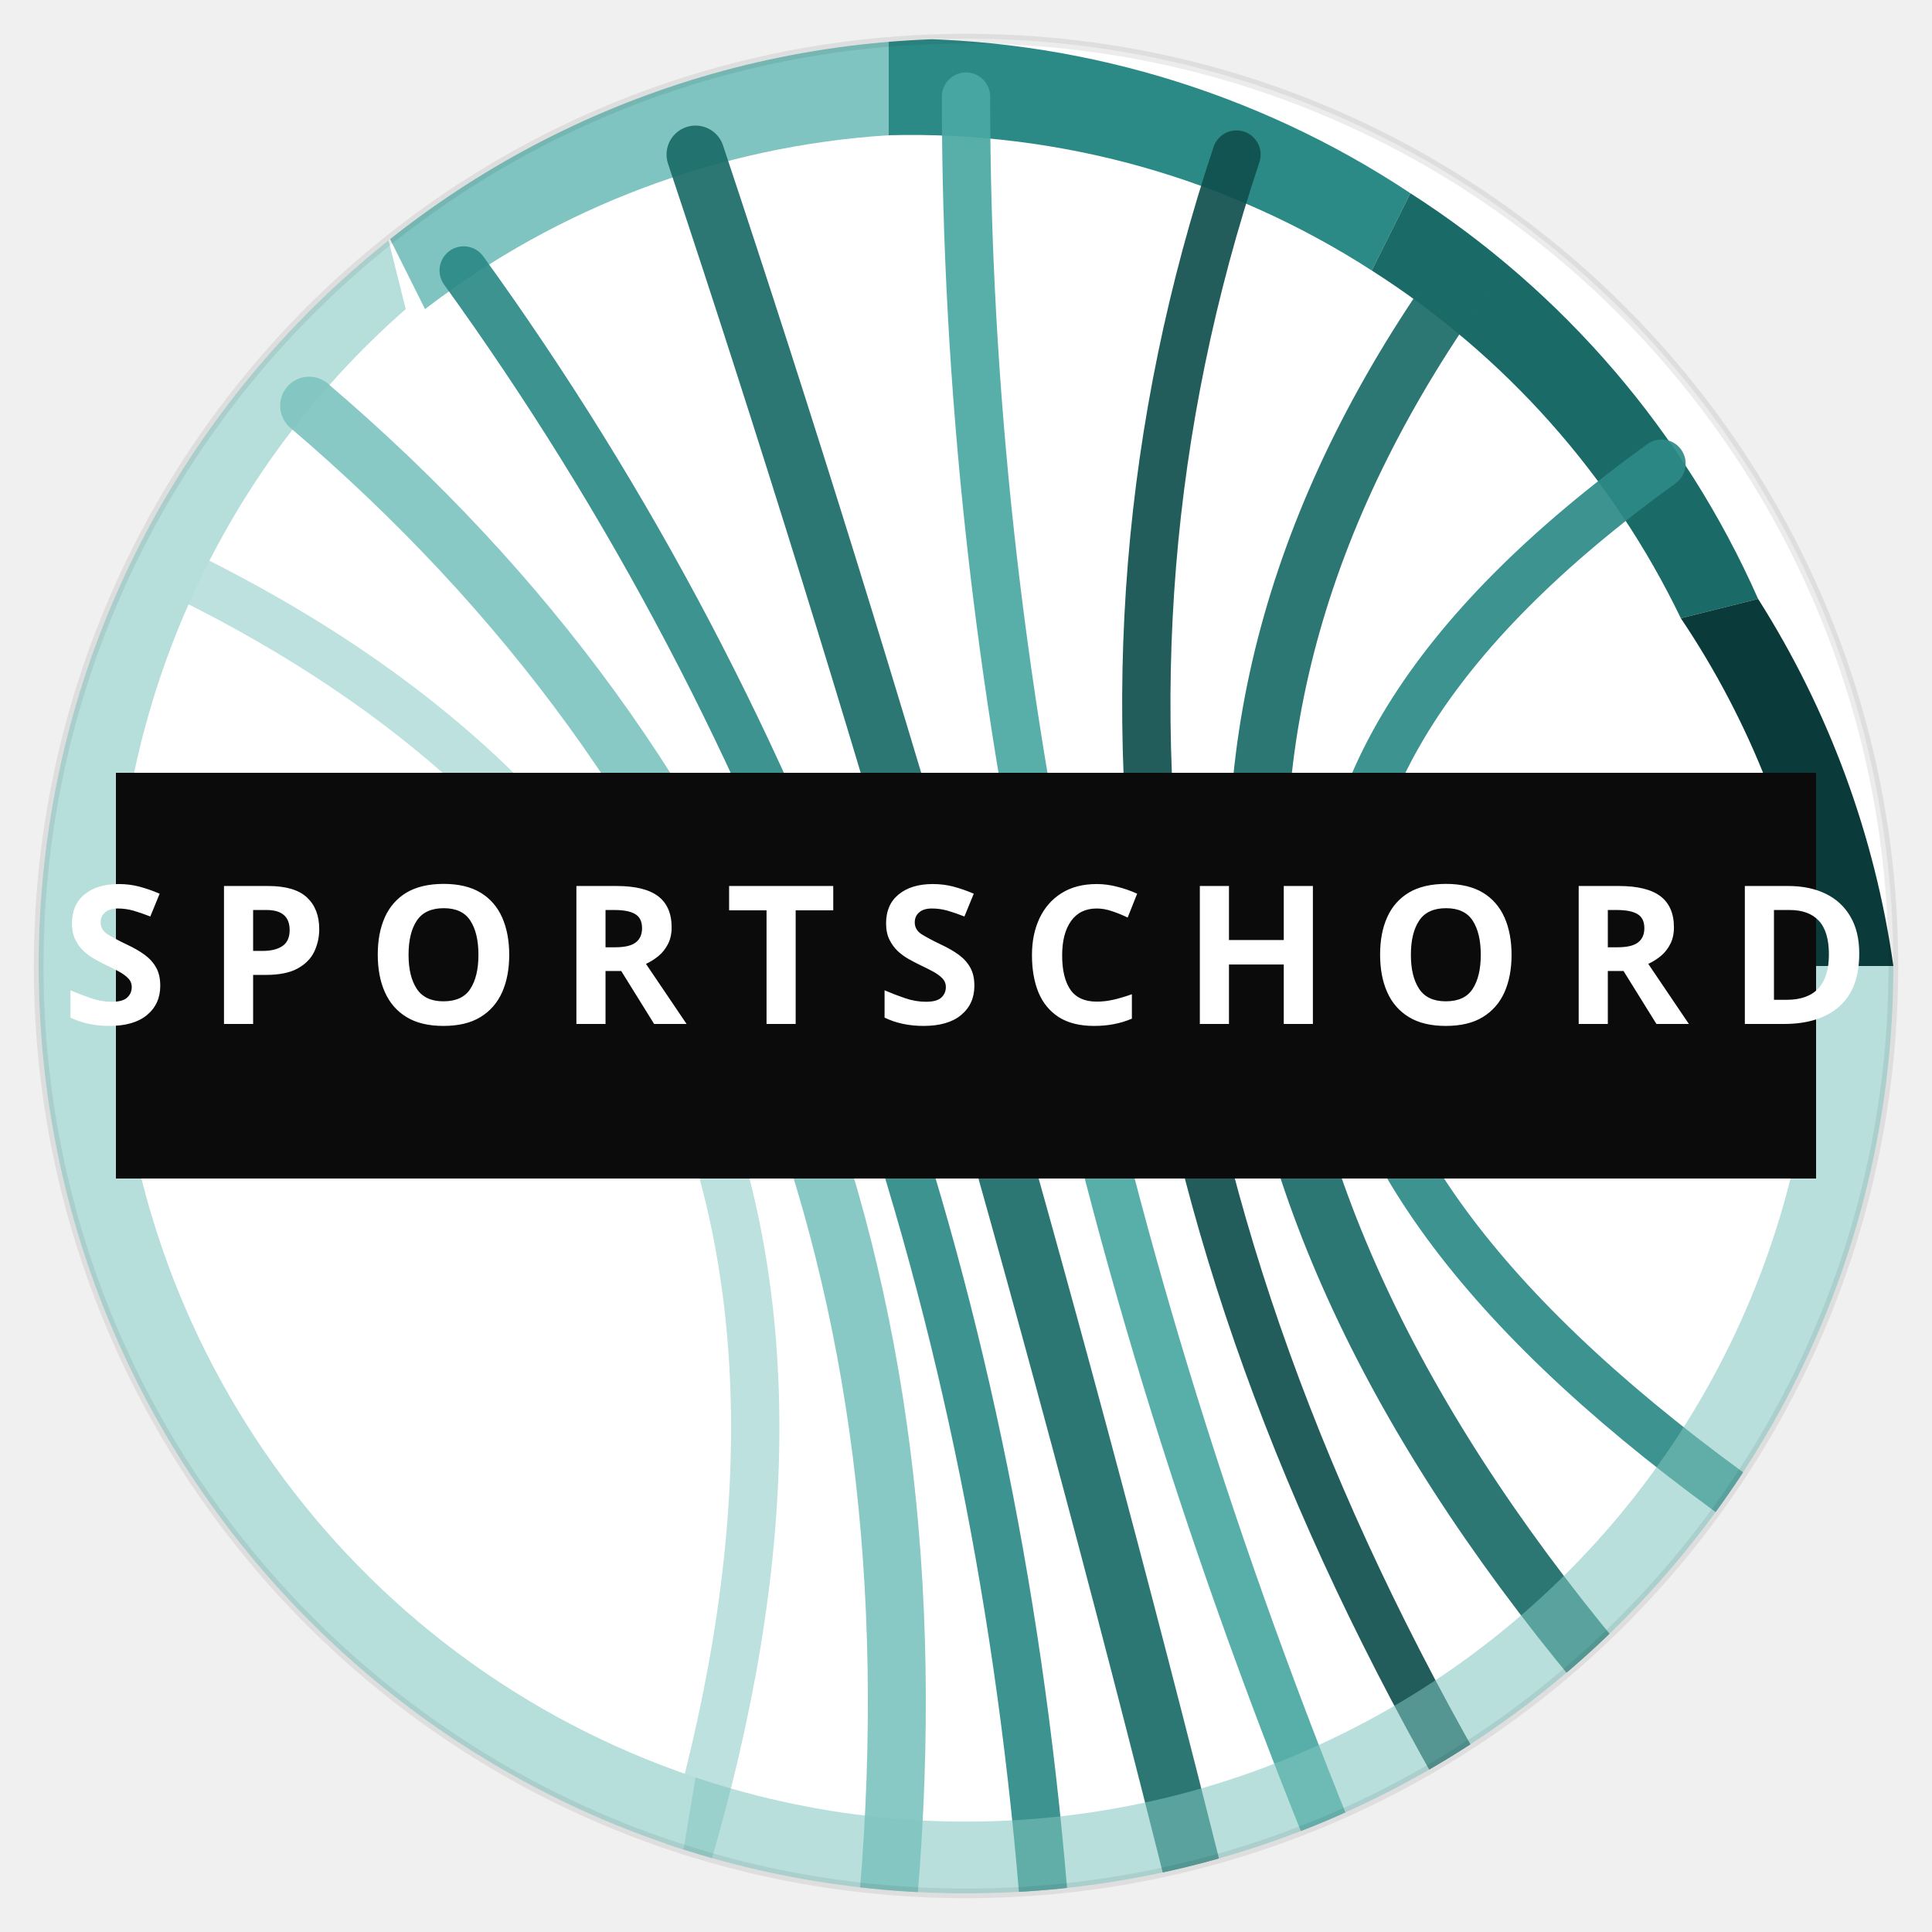
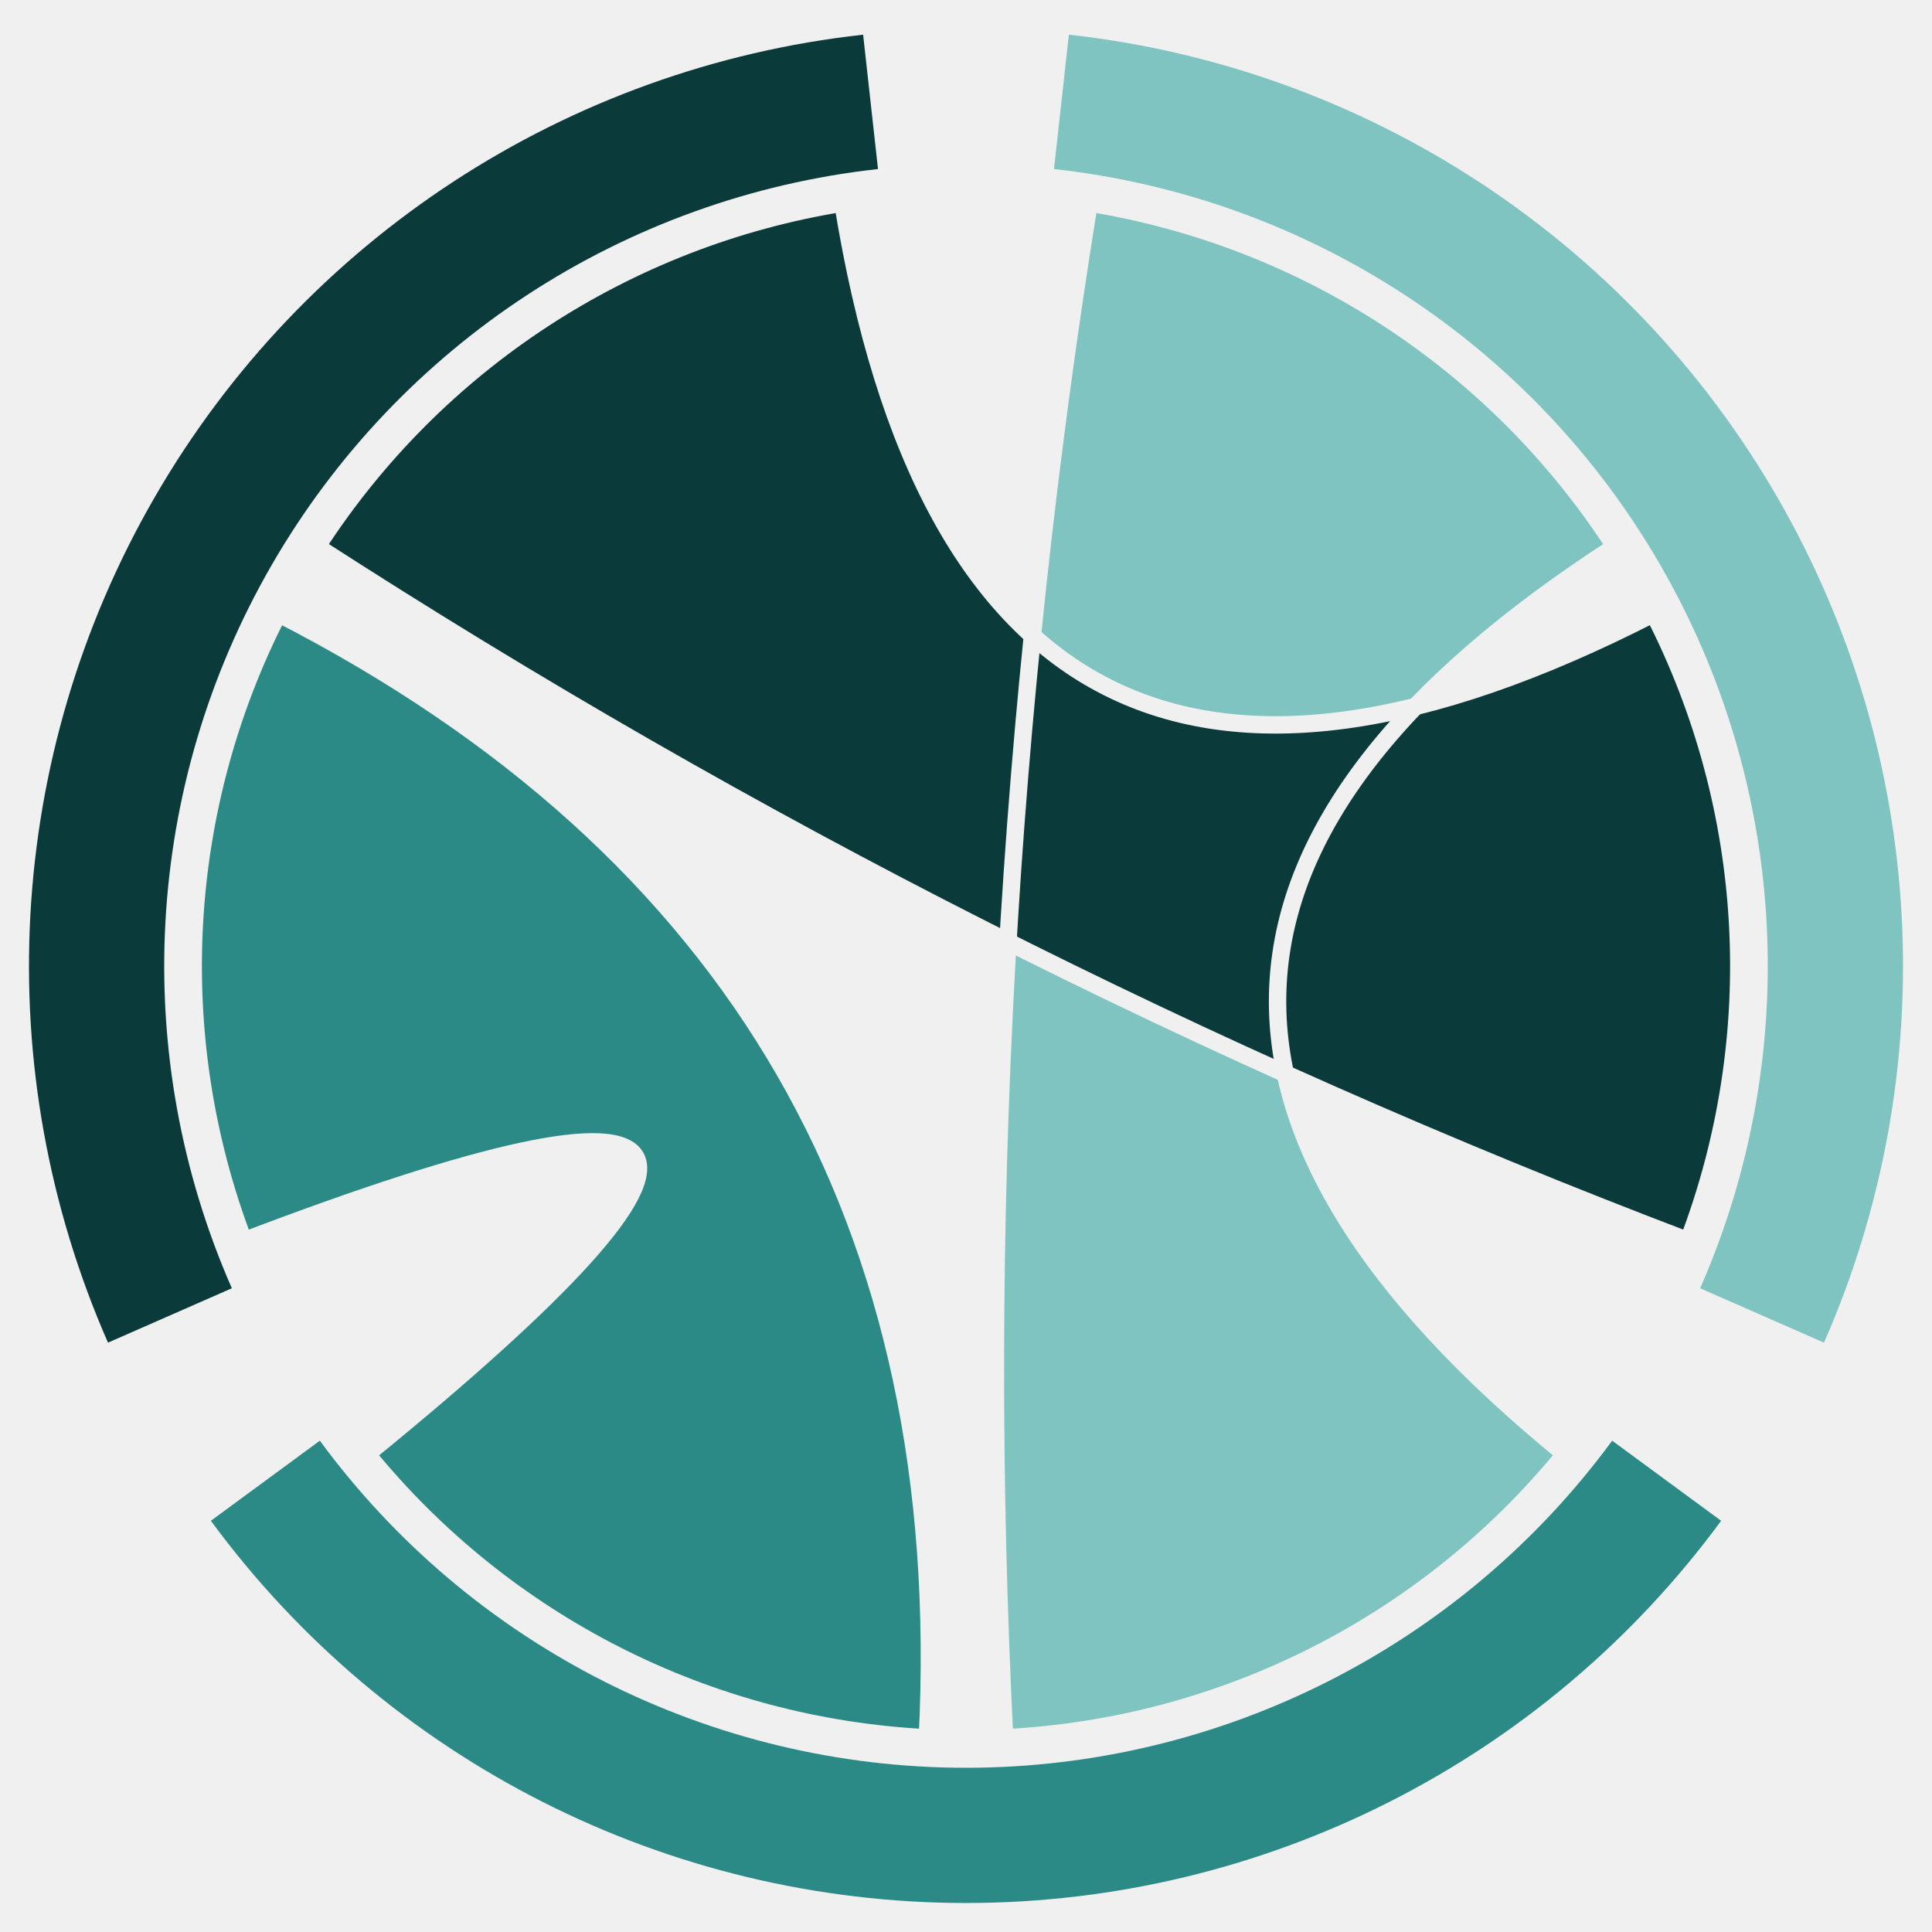
- <svg xmlns="http://www.w3.org/2000/svg" viewBox="0 0 200 200" role="img" aria-label="Sportschord mark">
-   <defs>
-     <clipPath id="sc-circle-clip">
-       <circle cx="100" cy="100" r="96" />
-     </clipPath>
-   </defs>
-   <g clip-path="url(#sc-circle-clip)">
-     <circle cx="100" cy="100" r="96" fill="#FFFFFF" />
-     <path d="M 4,100 A 96 96 0 0 1 40,24 L 42,32 A 88 88 0 0 0 12,100 Z" fill="#B6DEDB" />
-     <path d="M 40,24 A 96 96 0 0 1 92,4 L 92,14 A 88 88 0 0 0 44,32 Z" fill="#7FC4C0" />
-     <path d="M 92,4 A 96 96 0 0 1 146,20 L 142,28 A 88 88 0 0 0 92,14 Z" fill="#2B8A86" />
-     <path d="M 146,20 A 96 96 0 0 1 182,62 L 174,64 A 88 88 0 0 0 142,28 Z" fill="#1A6B68" />
-     <path d="M 182,62 A 96 96 0 0 1 196,100 L 188,100 A 88 88 0 0 0 174,64 Z" fill="#0A3A39" />
-     <g opacity="0.92" fill="none" stroke-linecap="round">
-       <path d="M 20,60 Q 100,100 70,196" stroke="#B6DEDB" stroke-width="5" />
-       <path d="M 32,42 Q 100,100 92,196" stroke="#7FC4C0" stroke-width="6" />
-       <path d="M 48,28 Q 100,100 108,196" stroke="#2B8A86" stroke-width="5" />
-       <path d="M 72,16 Q 100,100 124,196" stroke="#1A6B68" stroke-width="6" />
-       <path d="M 100,10 Q 100,100 140,196" stroke="#4AA8A3" stroke-width="5" />
-       <path d="M 128,16 Q 100,100 156,192" stroke="#0F4F4D" stroke-width="5" />
-       <path d="M 152,28 Q 100,100 172,180" stroke="#1A6B68" stroke-width="6" />
-       <path d="M 172,48 Q 100,100 184,158" stroke="#2B8A86" stroke-width="5" />
+ <svg xmlns="http://www.w3.org/2000/svg" viewBox="0 0 200.00 200.00" width="200" height="200" role="img" aria-label="SportsChord">
+   <g transform="translate(100 100)">
+     <defs>
+       <mask id="mcolour" maskUnits="userSpaceOnUse" x="-100" y="-100" width="200" height="200">
+         <rect x="-100" y="-100" width="200" height="200" fill="#fff" />
+         <path d="M12.75,-78.98A80,80 0 0 1 67.20,-43.41Q0,0 62.02,50.53A80,80 0 0 1 4.00,79.90Q0,0 12.75,-78.98Z" fill="none" stroke="#000" stroke-width="1.8" stroke-linejoin="round" />
+         <path d="M-4.00,79.90A80,80 0 0 1 -62.02,50.53Q0,0 -74.77,28.45A80,80 0 0 1 -71.19,-36.49Q0,0 -4.00,79.90Z" fill="none" stroke="#000" stroke-width="1.8" stroke-linejoin="round" />
+         <path d="M-67.20,-43.41A80,80 0 0 1 -12.75,-78.98Q0,0 71.19,-36.49A80,80 0 0 1 74.77,28.45Q0,0 -67.20,-43.41Z" fill="none" stroke="#000" stroke-width="1.8" stroke-linejoin="round" />
+       </mask>
+     </defs>
+     <g mask="url(#mcolour)">
+       <path d="M12.75,-78.98A80,80 0 0 1 67.20,-43.41Q0,0 62.02,50.53A80,80 0 0 1 4.00,79.90Q0,0 12.75,-78.98Z" fill="#7FC4C0" />
+       <path d="M-4.00,79.90A80,80 0 0 1 -62.02,50.53Q0,0 -74.77,28.45A80,80 0 0 1 -71.19,-36.49Q0,0 -4.00,79.90Z" fill="#2B8A86" />
+       <path d="M-67.20,-43.41A80,80 0 0 1 -12.75,-78.98Q0,0 71.19,-36.49A80,80 0 0 1 74.77,28.45Q0,0 -67.20,-43.41Z" fill="#0A3A39" />
    </g>
-     <path d="M 12,100 A 88 88 0 0 0 72,184 L 70,196 A 96 96 0 0 1 4,100 Z" fill="#B6DEDB" />
-     <path d="M 72,184 A 88 88 0 0 0 188,100 L 196,100 A 96 96 0 0 1 70,196 Z" fill="#7FC4C0" opacity="0.55" />
-     <rect x="12" y="80" width="176" height="42" fill="#0B0B0C" />
-     <text x="100" y="106" text-anchor="middle" font-family="Montserrat, system-ui, sans-serif" font-weight="700" font-size="20" letter-spacing="4" fill="#FFFFFF">SPORTSCHORD</text>
+     <path d="M10.65,-96.41A97,97 0 0 1 88.82,38.99L76.00,33.36A83,83 0 0 0 9.11,-82.50Z" fill="#7FC4C0" />
+     <path d="M78.17,57.43A97,97 0 0 1 -78.17,57.43L-66.89,49.14A83,83 0 0 0 66.89,49.14Z" fill="#2B8A86" />
+     <path d="M-88.82,38.99A97,97 0 0 1 -10.65,-96.41L-9.11,-82.50A83,83 0 0 0 -76.00,33.36Z" fill="#0A3A39" />
  </g>
-   <circle cx="100" cy="100" r="96" fill="none" stroke="#0B0B0C" stroke-width="1" opacity="0.08" />
</svg>
